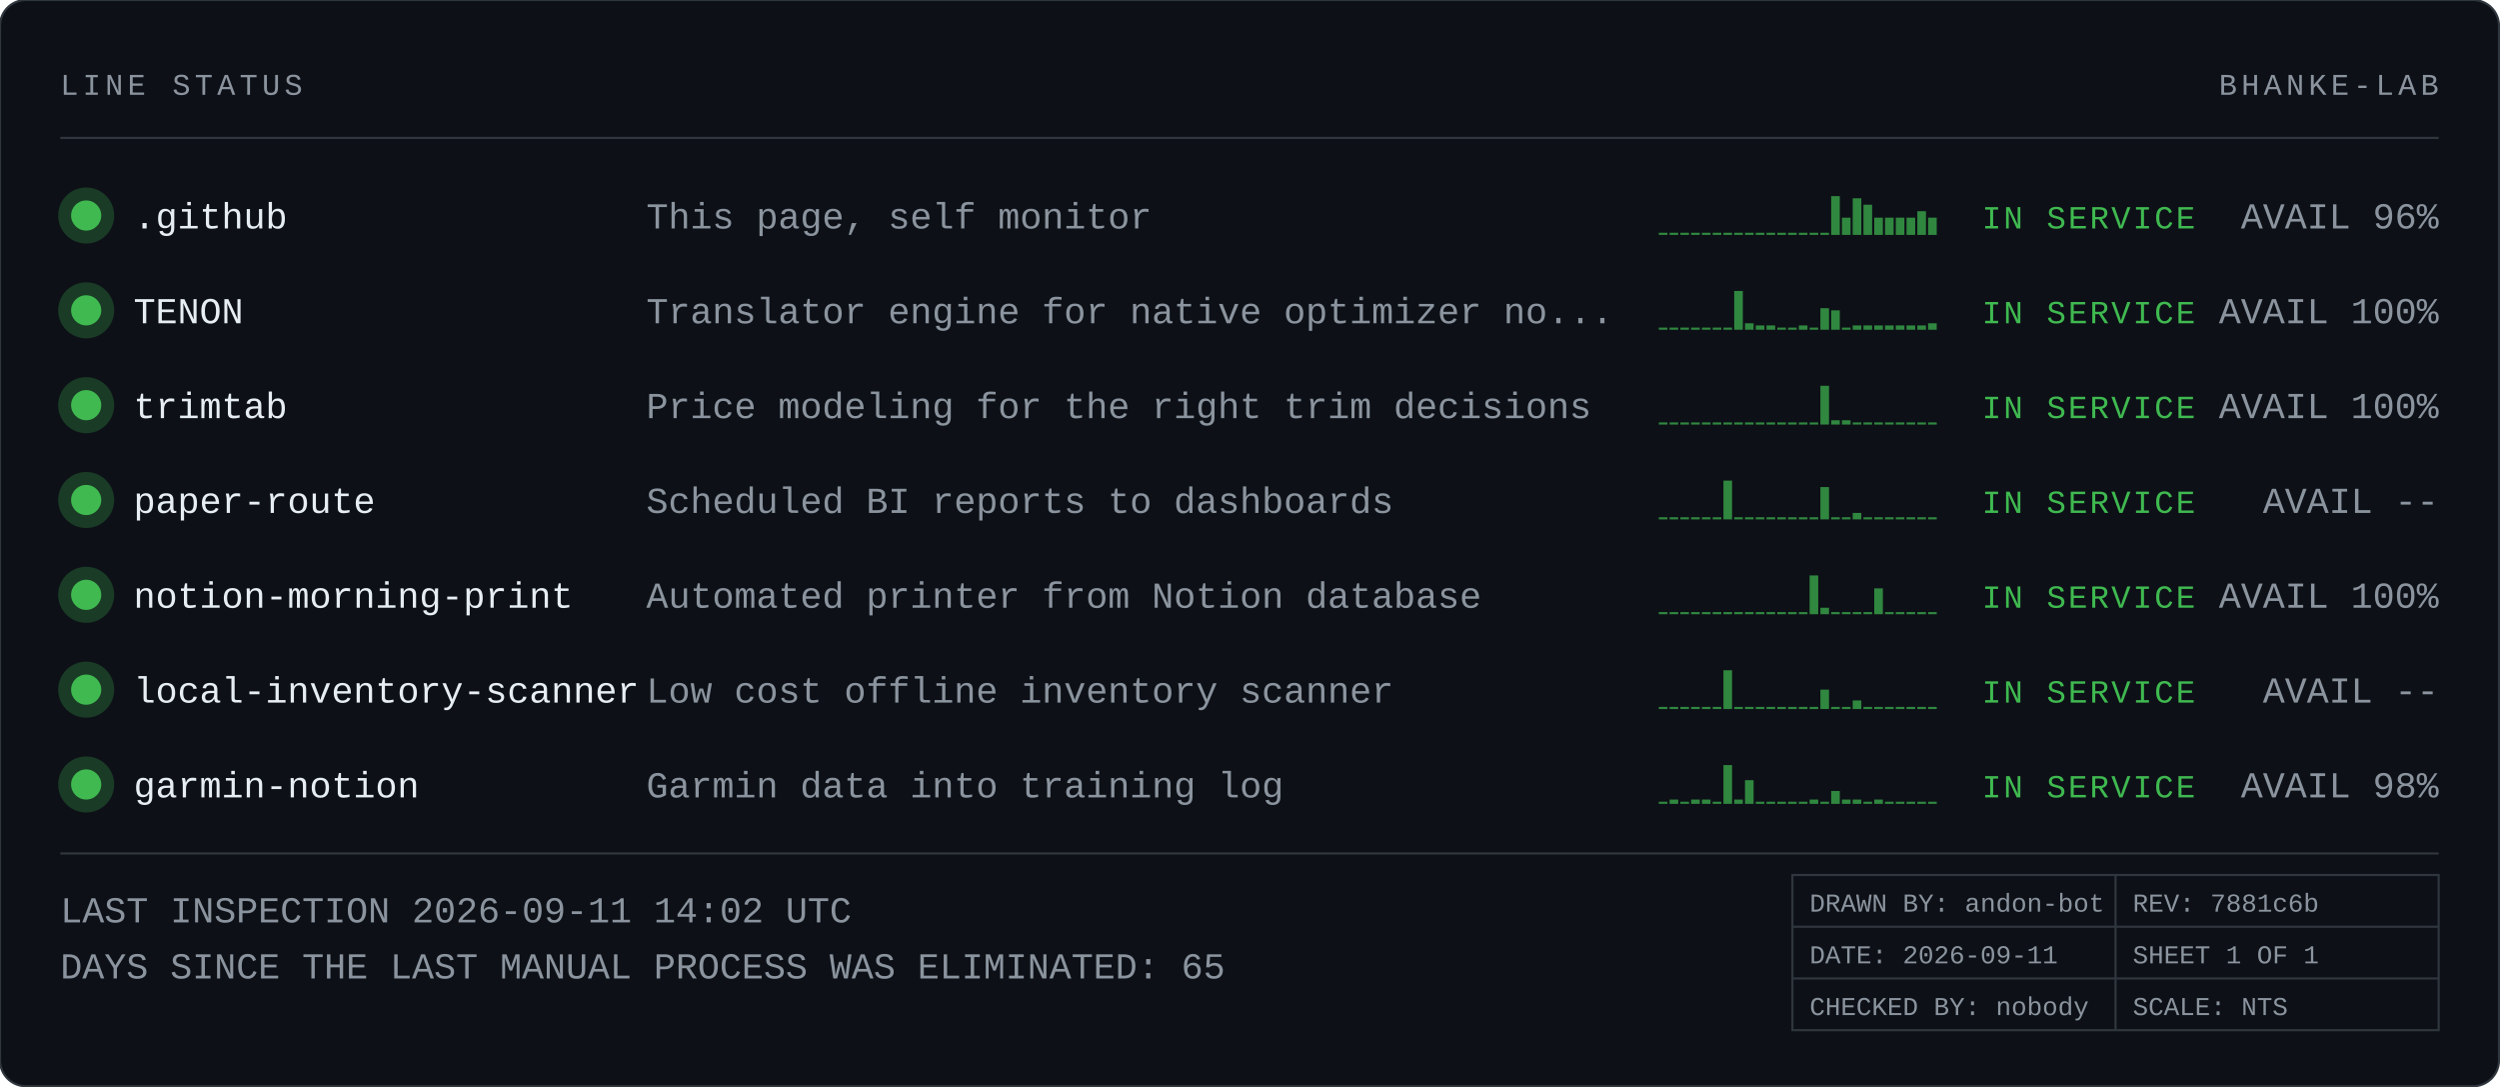
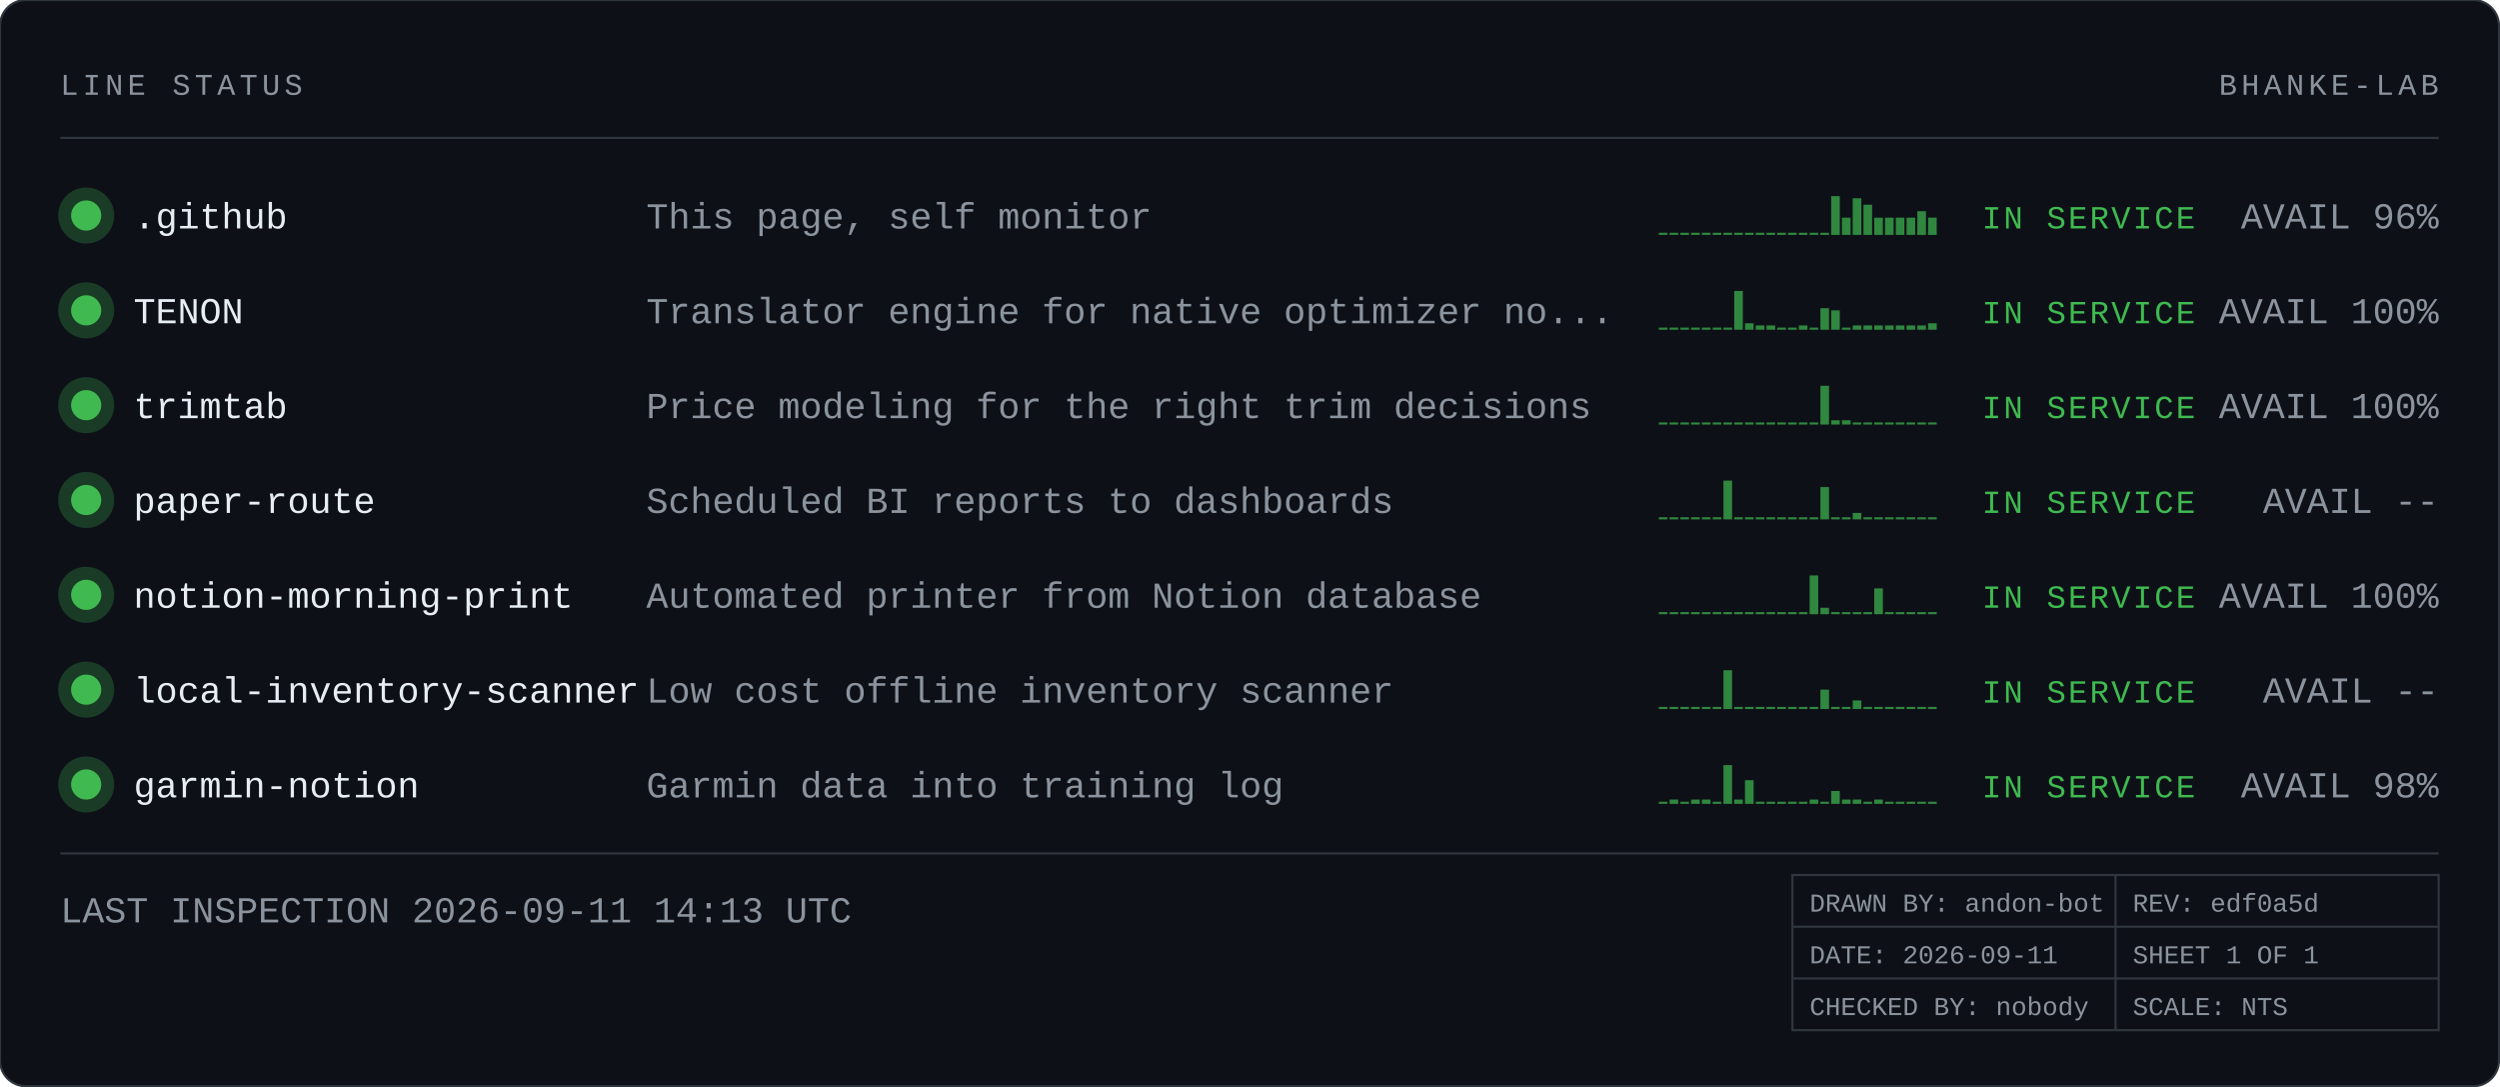
<svg xmlns="http://www.w3.org/2000/svg" width="1160" height="504" viewBox="0 0 1160 504" role="img" aria-label="Andon board">
  <style>
text { font-family: Consolas, 'Courier New', monospace; font-size: 17px; }
.hd { fill: #8b949e; font-size: 14px; letter-spacing: 2px; }
.name { fill: #e6edf3; }
.dim { fill: #8b949e; }
.st { font-size: 15px; letter-spacing: 1px; }
.tb { fill: #8b949e; font-size: 12px; }
</style>
  <rect x="0" y="0" width="1160" height="504" rx="12" fill="#0d1117" stroke="#30363d" />
  <text x="28" y="44" class="hd">LINE STATUS</text>
  <text x="1132" y="44" class="hd" text-anchor="end">BHANKE-LAB</text>
  <line x1="28" y1="64" x2="1132" y2="64" stroke="#30363d" />
  <circle cx="40" cy="100" r="13" fill="#3fb950" opacity="0.25" />
  <circle cx="40" cy="100" r="7" fill="#3fb950" />
  <text x="62" y="106" class="name">.github</text>
  <text x="300" y="106" class="dim">This page, self monitor</text>
  <rect x="770" y="108" width="4" height="1" fill="#3fb950" opacity="0.7" />
  <rect x="775" y="108" width="4" height="1" fill="#3fb950" opacity="0.7" />
  <rect x="780" y="108" width="4" height="1" fill="#3fb950" opacity="0.7" />
  <rect x="785" y="108" width="4" height="1" fill="#3fb950" opacity="0.7" />
  <rect x="790" y="108" width="4" height="1" fill="#3fb950" opacity="0.7" />
  <rect x="795" y="108" width="4" height="1" fill="#3fb950" opacity="0.7" />
  <rect x="800" y="108" width="4" height="1" fill="#3fb950" opacity="0.7" />
  <rect x="805" y="108" width="4" height="1" fill="#3fb950" opacity="0.7" />
  <rect x="810" y="108" width="4" height="1" fill="#3fb950" opacity="0.7" />
  <rect x="815" y="108" width="4" height="1" fill="#3fb950" opacity="0.7" />
  <rect x="820" y="108" width="4" height="1" fill="#3fb950" opacity="0.7" />
  <rect x="825" y="108" width="4" height="1" fill="#3fb950" opacity="0.7" />
  <rect x="830" y="108" width="4" height="1" fill="#3fb950" opacity="0.7" />
  <rect x="835" y="108" width="4" height="1" fill="#3fb950" opacity="0.7" />
  <rect x="840" y="108" width="4" height="1" fill="#3fb950" opacity="0.7" />
  <rect x="845" y="108" width="4" height="1" fill="#3fb950" opacity="0.7" />
  <rect x="850" y="91" width="4" height="18" fill="#3fb950" opacity="0.7" />
  <rect x="855" y="101" width="4" height="8" fill="#3fb950" opacity="0.7" />
  <rect x="860" y="92" width="4" height="17" fill="#3fb950" opacity="0.7" />
  <rect x="865" y="95" width="4" height="14" fill="#3fb950" opacity="0.7" />
  <rect x="870" y="101" width="4" height="8" fill="#3fb950" opacity="0.7" />
  <rect x="875" y="101" width="4" height="8" fill="#3fb950" opacity="0.7" />
  <rect x="880" y="101" width="4" height="8" fill="#3fb950" opacity="0.7" />
  <rect x="885" y="101" width="4" height="8" fill="#3fb950" opacity="0.7" />
  <rect x="890" y="98" width="4" height="11" fill="#3fb950" opacity="0.7" />
  <rect x="895" y="101" width="4" height="8" fill="#3fb950" opacity="0.7" />
  <text x="920" y="106" class="st" fill="#3fb950">IN SERVICE</text>
  <text x="1132" y="106" class="dim" text-anchor="end">AVAIL 96%</text>
  <circle cx="40" cy="144" r="13" fill="#3fb950" opacity="0.25" />
  <circle cx="40" cy="144" r="7" fill="#3fb950" />
  <text x="62" y="150" class="name">TENON</text>
  <text x="300" y="150" class="dim">Translator engine for native optimizer no...</text>
  <rect x="770" y="152" width="4" height="1" fill="#3fb950" opacity="0.7" />
  <rect x="775" y="152" width="4" height="1" fill="#3fb950" opacity="0.7" />
  <rect x="780" y="152" width="4" height="1" fill="#3fb950" opacity="0.7" />
  <rect x="785" y="152" width="4" height="1" fill="#3fb950" opacity="0.7" />
  <rect x="790" y="152" width="4" height="1" fill="#3fb950" opacity="0.7" />
  <rect x="795" y="152" width="4" height="1" fill="#3fb950" opacity="0.7" />
  <rect x="800" y="152" width="4" height="1" fill="#3fb950" opacity="0.7" />
  <rect x="805" y="135" width="4" height="18" fill="#3fb950" opacity="0.7" />
  <rect x="810" y="150" width="4" height="3" fill="#3fb950" opacity="0.7" />
  <rect x="815" y="151" width="4" height="2" fill="#3fb950" opacity="0.7" />
  <rect x="820" y="151" width="4" height="2" fill="#3fb950" opacity="0.7" />
  <rect x="825" y="152" width="4" height="1" fill="#3fb950" opacity="0.7" />
  <rect x="830" y="152" width="4" height="1" fill="#3fb950" opacity="0.7" />
  <rect x="835" y="151" width="4" height="2" fill="#3fb950" opacity="0.7" />
  <rect x="840" y="152" width="4" height="1" fill="#3fb950" opacity="0.7" />
  <rect x="845" y="143" width="4" height="10" fill="#3fb950" opacity="0.7" />
  <rect x="850" y="144" width="4" height="9" fill="#3fb950" opacity="0.7" />
  <rect x="855" y="152" width="4" height="1" fill="#3fb950" opacity="0.7" />
  <rect x="860" y="151" width="4" height="2" fill="#3fb950" opacity="0.7" />
  <rect x="865" y="151" width="4" height="2" fill="#3fb950" opacity="0.7" />
  <rect x="870" y="151" width="4" height="2" fill="#3fb950" opacity="0.7" />
  <rect x="875" y="151" width="4" height="2" fill="#3fb950" opacity="0.7" />
  <rect x="880" y="151" width="4" height="2" fill="#3fb950" opacity="0.7" />
  <rect x="885" y="151" width="4" height="2" fill="#3fb950" opacity="0.7" />
  <rect x="890" y="151" width="4" height="2" fill="#3fb950" opacity="0.7" />
  <rect x="895" y="150" width="4" height="3" fill="#3fb950" opacity="0.7" />
  <text x="920" y="150" class="st" fill="#3fb950">IN SERVICE</text>
  <text x="1132" y="150" class="dim" text-anchor="end">AVAIL 100%</text>
  <circle cx="40" cy="188" r="13" fill="#3fb950" opacity="0.25" />
  <circle cx="40" cy="188" r="7" fill="#3fb950" />
  <text x="62" y="194" class="name">trimtab</text>
  <text x="300" y="194" class="dim">Price modeling for the right trim decisions</text>
  <rect x="770" y="196" width="4" height="1" fill="#3fb950" opacity="0.7" />
  <rect x="775" y="196" width="4" height="1" fill="#3fb950" opacity="0.7" />
  <rect x="780" y="196" width="4" height="1" fill="#3fb950" opacity="0.7" />
  <rect x="785" y="196" width="4" height="1" fill="#3fb950" opacity="0.7" />
  <rect x="790" y="196" width="4" height="1" fill="#3fb950" opacity="0.7" />
  <rect x="795" y="196" width="4" height="1" fill="#3fb950" opacity="0.7" />
  <rect x="800" y="196" width="4" height="1" fill="#3fb950" opacity="0.7" />
  <rect x="805" y="196" width="4" height="1" fill="#3fb950" opacity="0.7" />
  <rect x="810" y="196" width="4" height="1" fill="#3fb950" opacity="0.7" />
  <rect x="815" y="196" width="4" height="1" fill="#3fb950" opacity="0.7" />
  <rect x="820" y="196" width="4" height="1" fill="#3fb950" opacity="0.7" />
  <rect x="825" y="196" width="4" height="1" fill="#3fb950" opacity="0.7" />
  <rect x="830" y="196" width="4" height="1" fill="#3fb950" opacity="0.7" />
  <rect x="835" y="196" width="4" height="1" fill="#3fb950" opacity="0.7" />
  <rect x="840" y="196" width="4" height="1" fill="#3fb950" opacity="0.7" />
  <rect x="845" y="179" width="4" height="18" fill="#3fb950" opacity="0.7" />
  <rect x="850" y="195" width="4" height="2" fill="#3fb950" opacity="0.7" />
  <rect x="855" y="195" width="4" height="2" fill="#3fb950" opacity="0.7" />
  <rect x="860" y="196" width="4" height="1" fill="#3fb950" opacity="0.7" />
  <rect x="865" y="196" width="4" height="1" fill="#3fb950" opacity="0.7" />
  <rect x="870" y="196" width="4" height="1" fill="#3fb950" opacity="0.7" />
  <rect x="875" y="196" width="4" height="1" fill="#3fb950" opacity="0.7" />
  <rect x="880" y="196" width="4" height="1" fill="#3fb950" opacity="0.7" />
  <rect x="885" y="196" width="4" height="1" fill="#3fb950" opacity="0.7" />
  <rect x="890" y="196" width="4" height="1" fill="#3fb950" opacity="0.7" />
  <rect x="895" y="196" width="4" height="1" fill="#3fb950" opacity="0.7" />
  <text x="920" y="194" class="st" fill="#3fb950">IN SERVICE</text>
  <text x="1132" y="194" class="dim" text-anchor="end">AVAIL 100%</text>
  <circle cx="40" cy="232" r="13" fill="#3fb950" opacity="0.25" />
  <circle cx="40" cy="232" r="7" fill="#3fb950" />
  <text x="62" y="238" class="name">paper-route</text>
  <text x="300" y="238" class="dim">Scheduled BI reports to dashboards</text>
  <rect x="770" y="240" width="4" height="1" fill="#3fb950" opacity="0.7" />
  <rect x="775" y="240" width="4" height="1" fill="#3fb950" opacity="0.7" />
  <rect x="780" y="240" width="4" height="1" fill="#3fb950" opacity="0.7" />
  <rect x="785" y="240" width="4" height="1" fill="#3fb950" opacity="0.7" />
  <rect x="790" y="240" width="4" height="1" fill="#3fb950" opacity="0.7" />
  <rect x="795" y="240" width="4" height="1" fill="#3fb950" opacity="0.7" />
  <rect x="800" y="223" width="4" height="18" fill="#3fb950" opacity="0.7" />
  <rect x="805" y="240" width="4" height="1" fill="#3fb950" opacity="0.7" />
  <rect x="810" y="240" width="4" height="1" fill="#3fb950" opacity="0.7" />
  <rect x="815" y="240" width="4" height="1" fill="#3fb950" opacity="0.7" />
  <rect x="820" y="240" width="4" height="1" fill="#3fb950" opacity="0.7" />
  <rect x="825" y="240" width="4" height="1" fill="#3fb950" opacity="0.7" />
  <rect x="830" y="240" width="4" height="1" fill="#3fb950" opacity="0.7" />
  <rect x="835" y="240" width="4" height="1" fill="#3fb950" opacity="0.7" />
  <rect x="840" y="240" width="4" height="1" fill="#3fb950" opacity="0.7" />
  <rect x="845" y="226" width="4" height="15" fill="#3fb950" opacity="0.7" />
  <rect x="850" y="240" width="4" height="1" fill="#3fb950" opacity="0.7" />
  <rect x="855" y="240" width="4" height="1" fill="#3fb950" opacity="0.7" />
  <rect x="860" y="238" width="4" height="3" fill="#3fb950" opacity="0.7" />
  <rect x="865" y="240" width="4" height="1" fill="#3fb950" opacity="0.7" />
  <rect x="870" y="240" width="4" height="1" fill="#3fb950" opacity="0.7" />
  <rect x="875" y="240" width="4" height="1" fill="#3fb950" opacity="0.7" />
  <rect x="880" y="240" width="4" height="1" fill="#3fb950" opacity="0.7" />
  <rect x="885" y="240" width="4" height="1" fill="#3fb950" opacity="0.7" />
  <rect x="890" y="240" width="4" height="1" fill="#3fb950" opacity="0.7" />
  <rect x="895" y="240" width="4" height="1" fill="#3fb950" opacity="0.7" />
  <text x="920" y="238" class="st" fill="#3fb950">IN SERVICE</text>
  <text x="1132" y="238" class="dim" text-anchor="end">AVAIL --</text>
  <circle cx="40" cy="276" r="13" fill="#3fb950" opacity="0.25" />
  <circle cx="40" cy="276" r="7" fill="#3fb950" />
  <text x="62" y="282" class="name">notion-morning-print</text>
  <text x="300" y="282" class="dim">Automated printer from Notion database</text>
  <rect x="770" y="284" width="4" height="1" fill="#3fb950" opacity="0.7" />
  <rect x="775" y="284" width="4" height="1" fill="#3fb950" opacity="0.7" />
  <rect x="780" y="284" width="4" height="1" fill="#3fb950" opacity="0.7" />
  <rect x="785" y="284" width="4" height="1" fill="#3fb950" opacity="0.7" />
  <rect x="790" y="284" width="4" height="1" fill="#3fb950" opacity="0.7" />
  <rect x="795" y="284" width="4" height="1" fill="#3fb950" opacity="0.7" />
  <rect x="800" y="284" width="4" height="1" fill="#3fb950" opacity="0.7" />
  <rect x="805" y="284" width="4" height="1" fill="#3fb950" opacity="0.7" />
  <rect x="810" y="284" width="4" height="1" fill="#3fb950" opacity="0.7" />
  <rect x="815" y="284" width="4" height="1" fill="#3fb950" opacity="0.7" />
  <rect x="820" y="284" width="4" height="1" fill="#3fb950" opacity="0.7" />
  <rect x="825" y="284" width="4" height="1" fill="#3fb950" opacity="0.7" />
  <rect x="830" y="284" width="4" height="1" fill="#3fb950" opacity="0.7" />
  <rect x="835" y="284" width="4" height="1" fill="#3fb950" opacity="0.7" />
  <rect x="840" y="267" width="4" height="18" fill="#3fb950" opacity="0.7" />
  <rect x="845" y="282" width="4" height="3" fill="#3fb950" opacity="0.7" />
  <rect x="850" y="284" width="4" height="1" fill="#3fb950" opacity="0.7" />
  <rect x="855" y="284" width="4" height="1" fill="#3fb950" opacity="0.7" />
  <rect x="860" y="284" width="4" height="1" fill="#3fb950" opacity="0.7" />
  <rect x="865" y="284" width="4" height="1" fill="#3fb950" opacity="0.7" />
  <rect x="870" y="273" width="4" height="12" fill="#3fb950" opacity="0.7" />
  <rect x="875" y="284" width="4" height="1" fill="#3fb950" opacity="0.7" />
  <rect x="880" y="284" width="4" height="1" fill="#3fb950" opacity="0.7" />
  <rect x="885" y="284" width="4" height="1" fill="#3fb950" opacity="0.7" />
  <rect x="890" y="284" width="4" height="1" fill="#3fb950" opacity="0.7" />
  <rect x="895" y="284" width="4" height="1" fill="#3fb950" opacity="0.7" />
  <text x="920" y="282" class="st" fill="#3fb950">IN SERVICE</text>
  <text x="1132" y="282" class="dim" text-anchor="end">AVAIL 100%</text>
  <circle cx="40" cy="320" r="13" fill="#3fb950" opacity="0.25" />
  <circle cx="40" cy="320" r="7" fill="#3fb950" />
  <text x="62" y="326" class="name">local-inventory-scanner</text>
  <text x="300" y="326" class="dim">Low cost offline inventory scanner</text>
  <rect x="770" y="328" width="4" height="1" fill="#3fb950" opacity="0.7" />
  <rect x="775" y="328" width="4" height="1" fill="#3fb950" opacity="0.7" />
  <rect x="780" y="328" width="4" height="1" fill="#3fb950" opacity="0.7" />
  <rect x="785" y="328" width="4" height="1" fill="#3fb950" opacity="0.7" />
  <rect x="790" y="328" width="4" height="1" fill="#3fb950" opacity="0.7" />
  <rect x="795" y="328" width="4" height="1" fill="#3fb950" opacity="0.7" />
  <rect x="800" y="311" width="4" height="18" fill="#3fb950" opacity="0.7" />
  <rect x="805" y="328" width="4" height="1" fill="#3fb950" opacity="0.7" />
  <rect x="810" y="328" width="4" height="1" fill="#3fb950" opacity="0.7" />
  <rect x="815" y="328" width="4" height="1" fill="#3fb950" opacity="0.7" />
  <rect x="820" y="328" width="4" height="1" fill="#3fb950" opacity="0.7" />
  <rect x="825" y="328" width="4" height="1" fill="#3fb950" opacity="0.7" />
  <rect x="830" y="328" width="4" height="1" fill="#3fb950" opacity="0.7" />
  <rect x="835" y="328" width="4" height="1" fill="#3fb950" opacity="0.7" />
  <rect x="840" y="328" width="4" height="1" fill="#3fb950" opacity="0.7" />
  <rect x="845" y="320" width="4" height="9" fill="#3fb950" opacity="0.7" />
  <rect x="850" y="328" width="4" height="1" fill="#3fb950" opacity="0.7" />
  <rect x="855" y="328" width="4" height="1" fill="#3fb950" opacity="0.7" />
  <rect x="860" y="325" width="4" height="4" fill="#3fb950" opacity="0.7" />
  <rect x="865" y="328" width="4" height="1" fill="#3fb950" opacity="0.7" />
  <rect x="870" y="328" width="4" height="1" fill="#3fb950" opacity="0.7" />
  <rect x="875" y="328" width="4" height="1" fill="#3fb950" opacity="0.7" />
  <rect x="880" y="328" width="4" height="1" fill="#3fb950" opacity="0.7" />
  <rect x="885" y="328" width="4" height="1" fill="#3fb950" opacity="0.7" />
  <rect x="890" y="328" width="4" height="1" fill="#3fb950" opacity="0.7" />
  <rect x="895" y="328" width="4" height="1" fill="#3fb950" opacity="0.7" />
  <text x="920" y="326" class="st" fill="#3fb950">IN SERVICE</text>
  <text x="1132" y="326" class="dim" text-anchor="end">AVAIL --</text>
  <circle cx="40" cy="364" r="13" fill="#3fb950" opacity="0.25" />
  <circle cx="40" cy="364" r="7" fill="#3fb950" />
  <text x="62" y="370" class="name">garmin-notion</text>
  <text x="300" y="370" class="dim">Garmin data into training log</text>
  <rect x="770" y="372" width="4" height="1" fill="#3fb950" opacity="0.7" />
  <rect x="775" y="371" width="4" height="2" fill="#3fb950" opacity="0.7" />
  <rect x="780" y="372" width="4" height="1" fill="#3fb950" opacity="0.7" />
  <rect x="785" y="371" width="4" height="2" fill="#3fb950" opacity="0.7" />
  <rect x="790" y="371" width="4" height="2" fill="#3fb950" opacity="0.7" />
  <rect x="795" y="372" width="4" height="1" fill="#3fb950" opacity="0.7" />
  <rect x="800" y="355" width="4" height="18" fill="#3fb950" opacity="0.7" />
  <rect x="805" y="371" width="4" height="2" fill="#3fb950" opacity="0.7" />
  <rect x="810" y="362" width="4" height="11" fill="#3fb950" opacity="0.7" />
  <rect x="815" y="372" width="4" height="1" fill="#3fb950" opacity="0.7" />
  <rect x="820" y="372" width="4" height="1" fill="#3fb950" opacity="0.7" />
  <rect x="825" y="372" width="4" height="1" fill="#3fb950" opacity="0.7" />
  <rect x="830" y="372" width="4" height="1" fill="#3fb950" opacity="0.7" />
  <rect x="835" y="372" width="4" height="1" fill="#3fb950" opacity="0.7" />
  <rect x="840" y="371" width="4" height="2" fill="#3fb950" opacity="0.7" />
  <rect x="845" y="372" width="4" height="1" fill="#3fb950" opacity="0.7" />
  <rect x="850" y="367" width="4" height="6" fill="#3fb950" opacity="0.7" />
  <rect x="855" y="371" width="4" height="2" fill="#3fb950" opacity="0.7" />
  <rect x="860" y="371" width="4" height="2" fill="#3fb950" opacity="0.7" />
  <rect x="865" y="372" width="4" height="1" fill="#3fb950" opacity="0.7" />
  <rect x="870" y="371" width="4" height="2" fill="#3fb950" opacity="0.7" />
  <rect x="875" y="372" width="4" height="1" fill="#3fb950" opacity="0.7" />
  <rect x="880" y="372" width="4" height="1" fill="#3fb950" opacity="0.7" />
  <rect x="885" y="372" width="4" height="1" fill="#3fb950" opacity="0.7" />
  <rect x="890" y="372" width="4" height="1" fill="#3fb950" opacity="0.7" />
  <rect x="895" y="372" width="4" height="1" fill="#3fb950" opacity="0.7" />
  <text x="920" y="370" class="st" fill="#3fb950">IN SERVICE</text>
  <text x="1132" y="370" class="dim" text-anchor="end">AVAIL 98%</text>
  <line x1="28" y1="396" x2="1132" y2="396" stroke="#30363d" />
-   <text x="28" y="428" class="dim">LAST INSPECTION 2026-09-11 14:02 UTC</text>
-   <text x="28" y="454" class="dim">DAYS SINCE THE LAST MANUAL PROCESS WAS ELIMINATED: 65</text>
+   <text x="28" y="428" class="dim">LAST INSPECTION 2026-09-11 14:13 UTC</text>
  <rect x="832" y="406" width="300" height="72" fill="none" stroke="#30363d" />
  <line x1="832" y1="430" x2="1132" y2="430" stroke="#30363d" />
  <line x1="832" y1="454" x2="1132" y2="454" stroke="#30363d" />
  <line x1="982" y1="406" x2="982" y2="478" stroke="#30363d" />
  <text x="840" y="423" class="tb">DRAWN BY: andon-bot</text>
-   <text x="990" y="423" class="tb">REV: 7881c6b</text>
+   <text x="990" y="423" class="tb">REV: edf0a5d</text>
  <text x="840" y="447" class="tb">DATE: 2026-09-11</text>
  <text x="990" y="447" class="tb">SHEET 1 OF 1</text>
  <text x="840" y="471" class="tb">CHECKED BY: nobody</text>
  <text x="990" y="471" class="tb">SCALE: NTS</text>
</svg>
